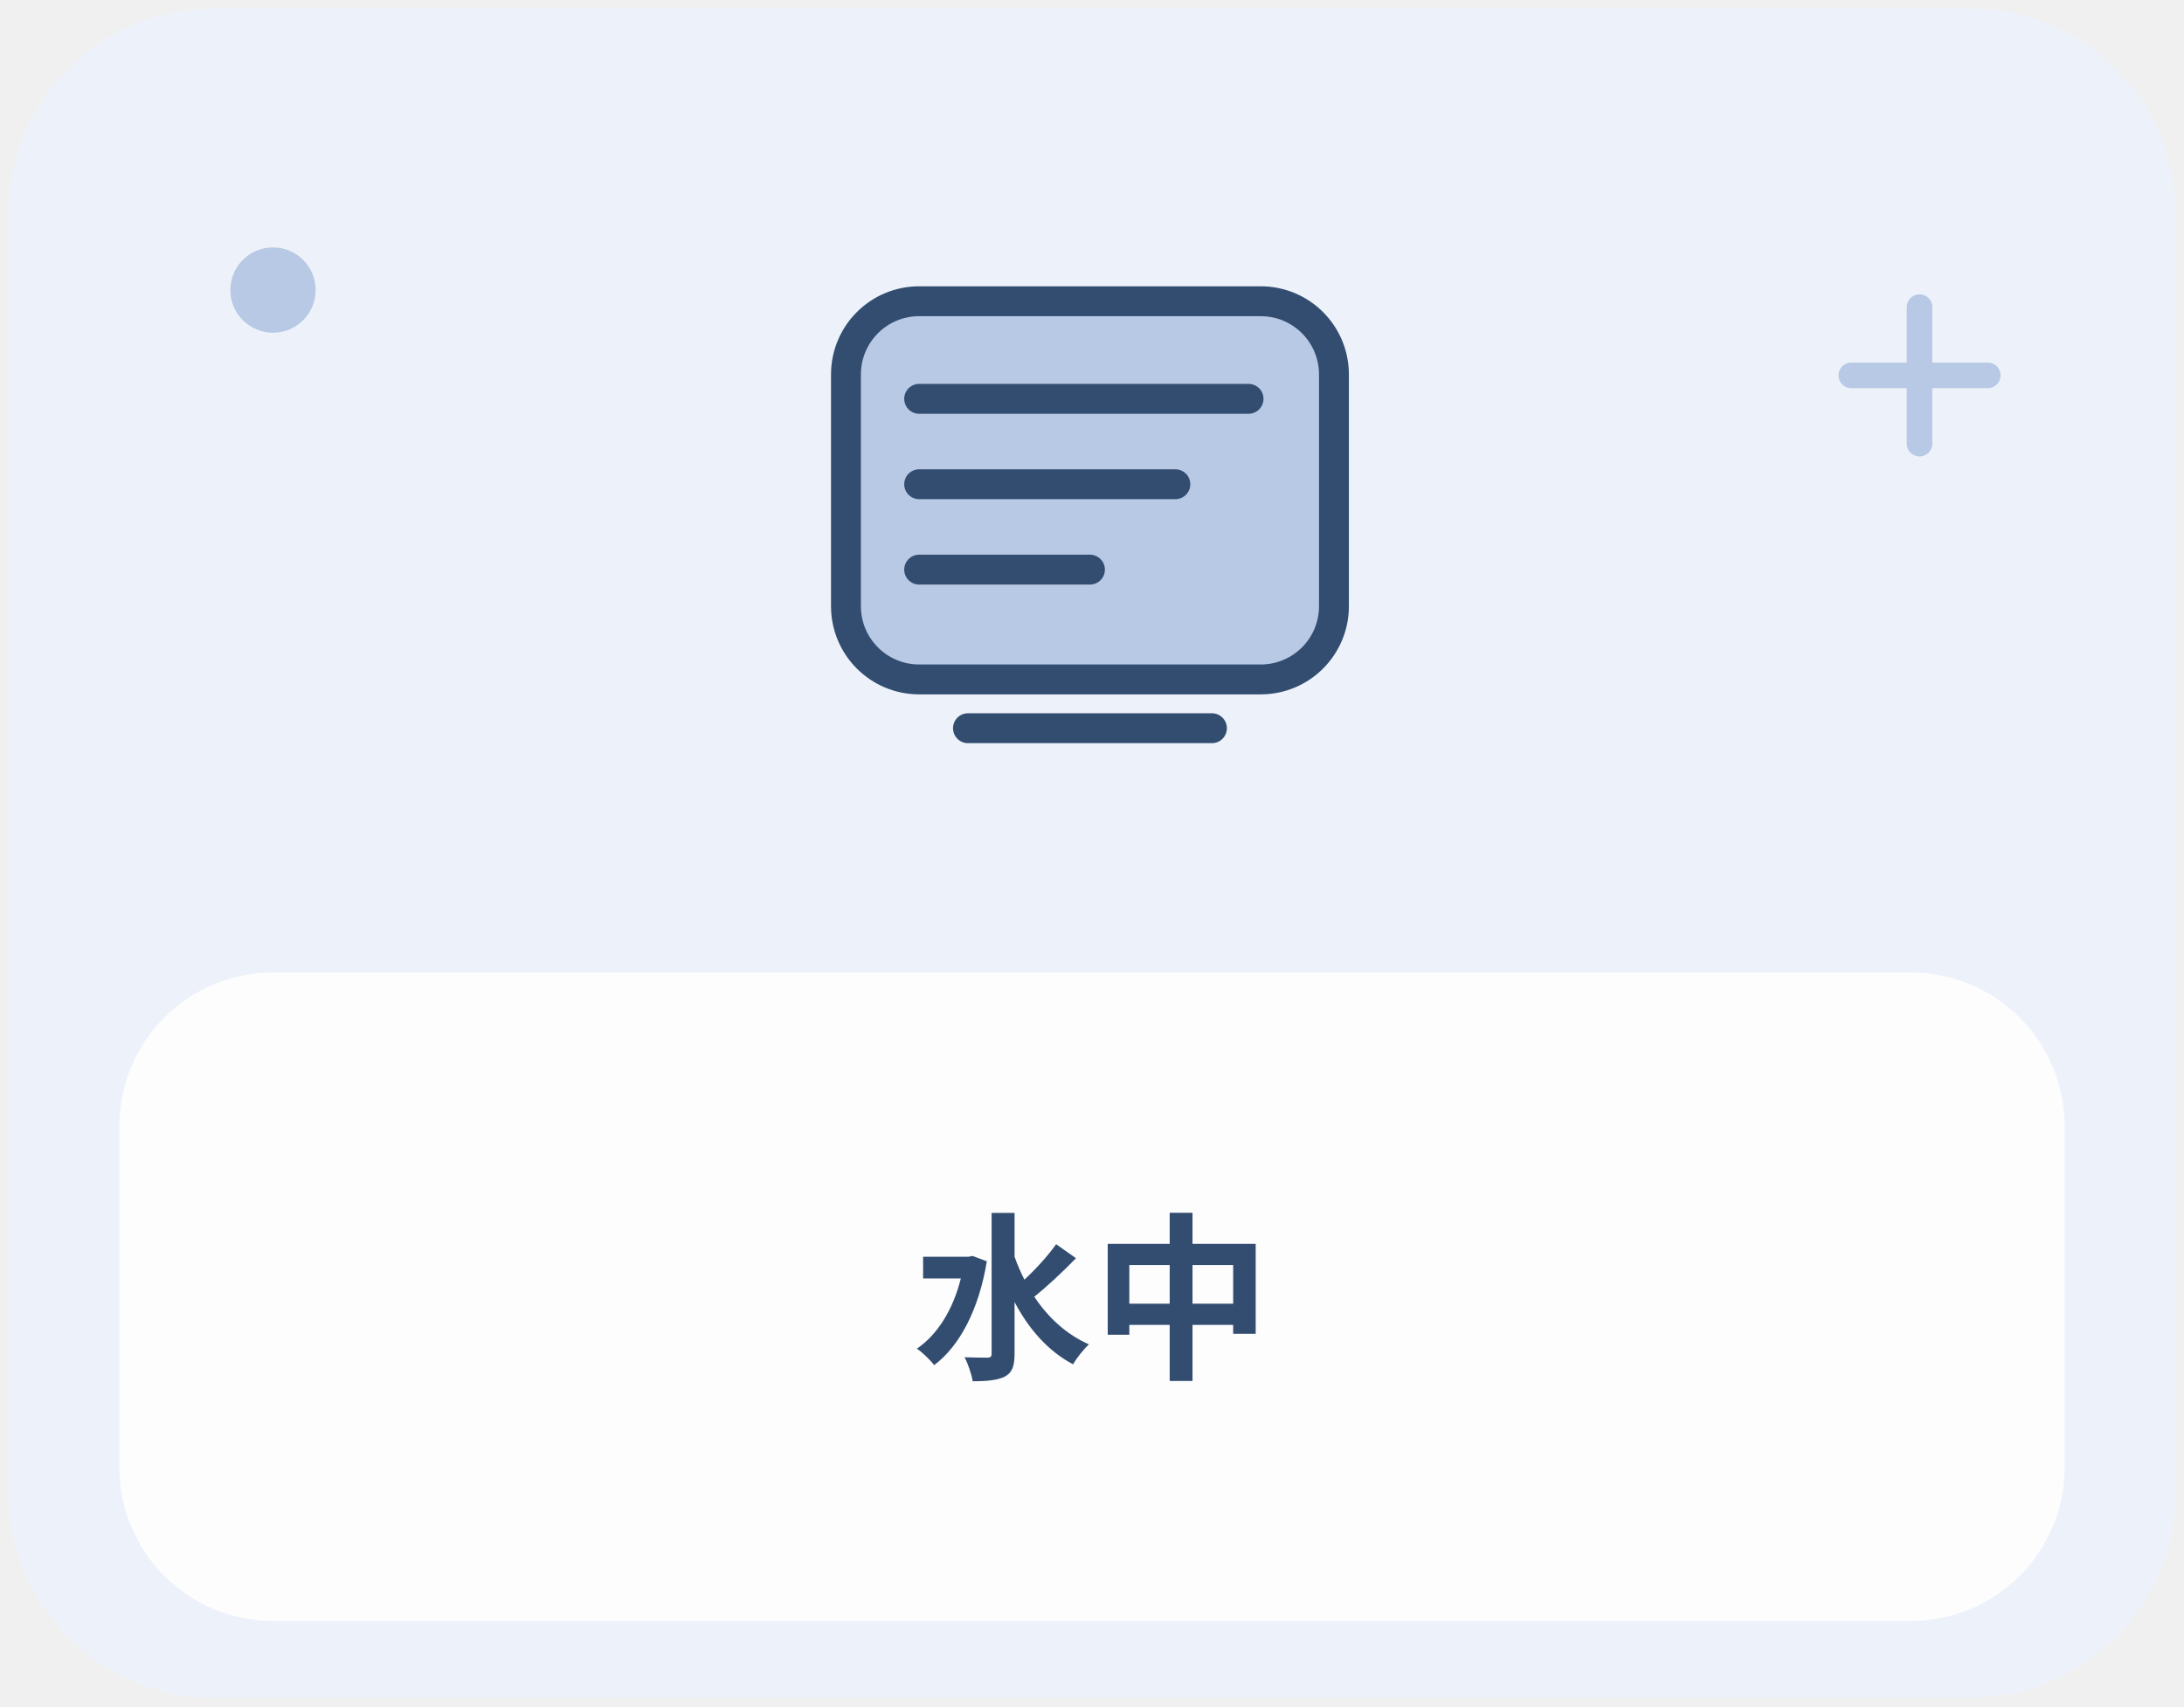
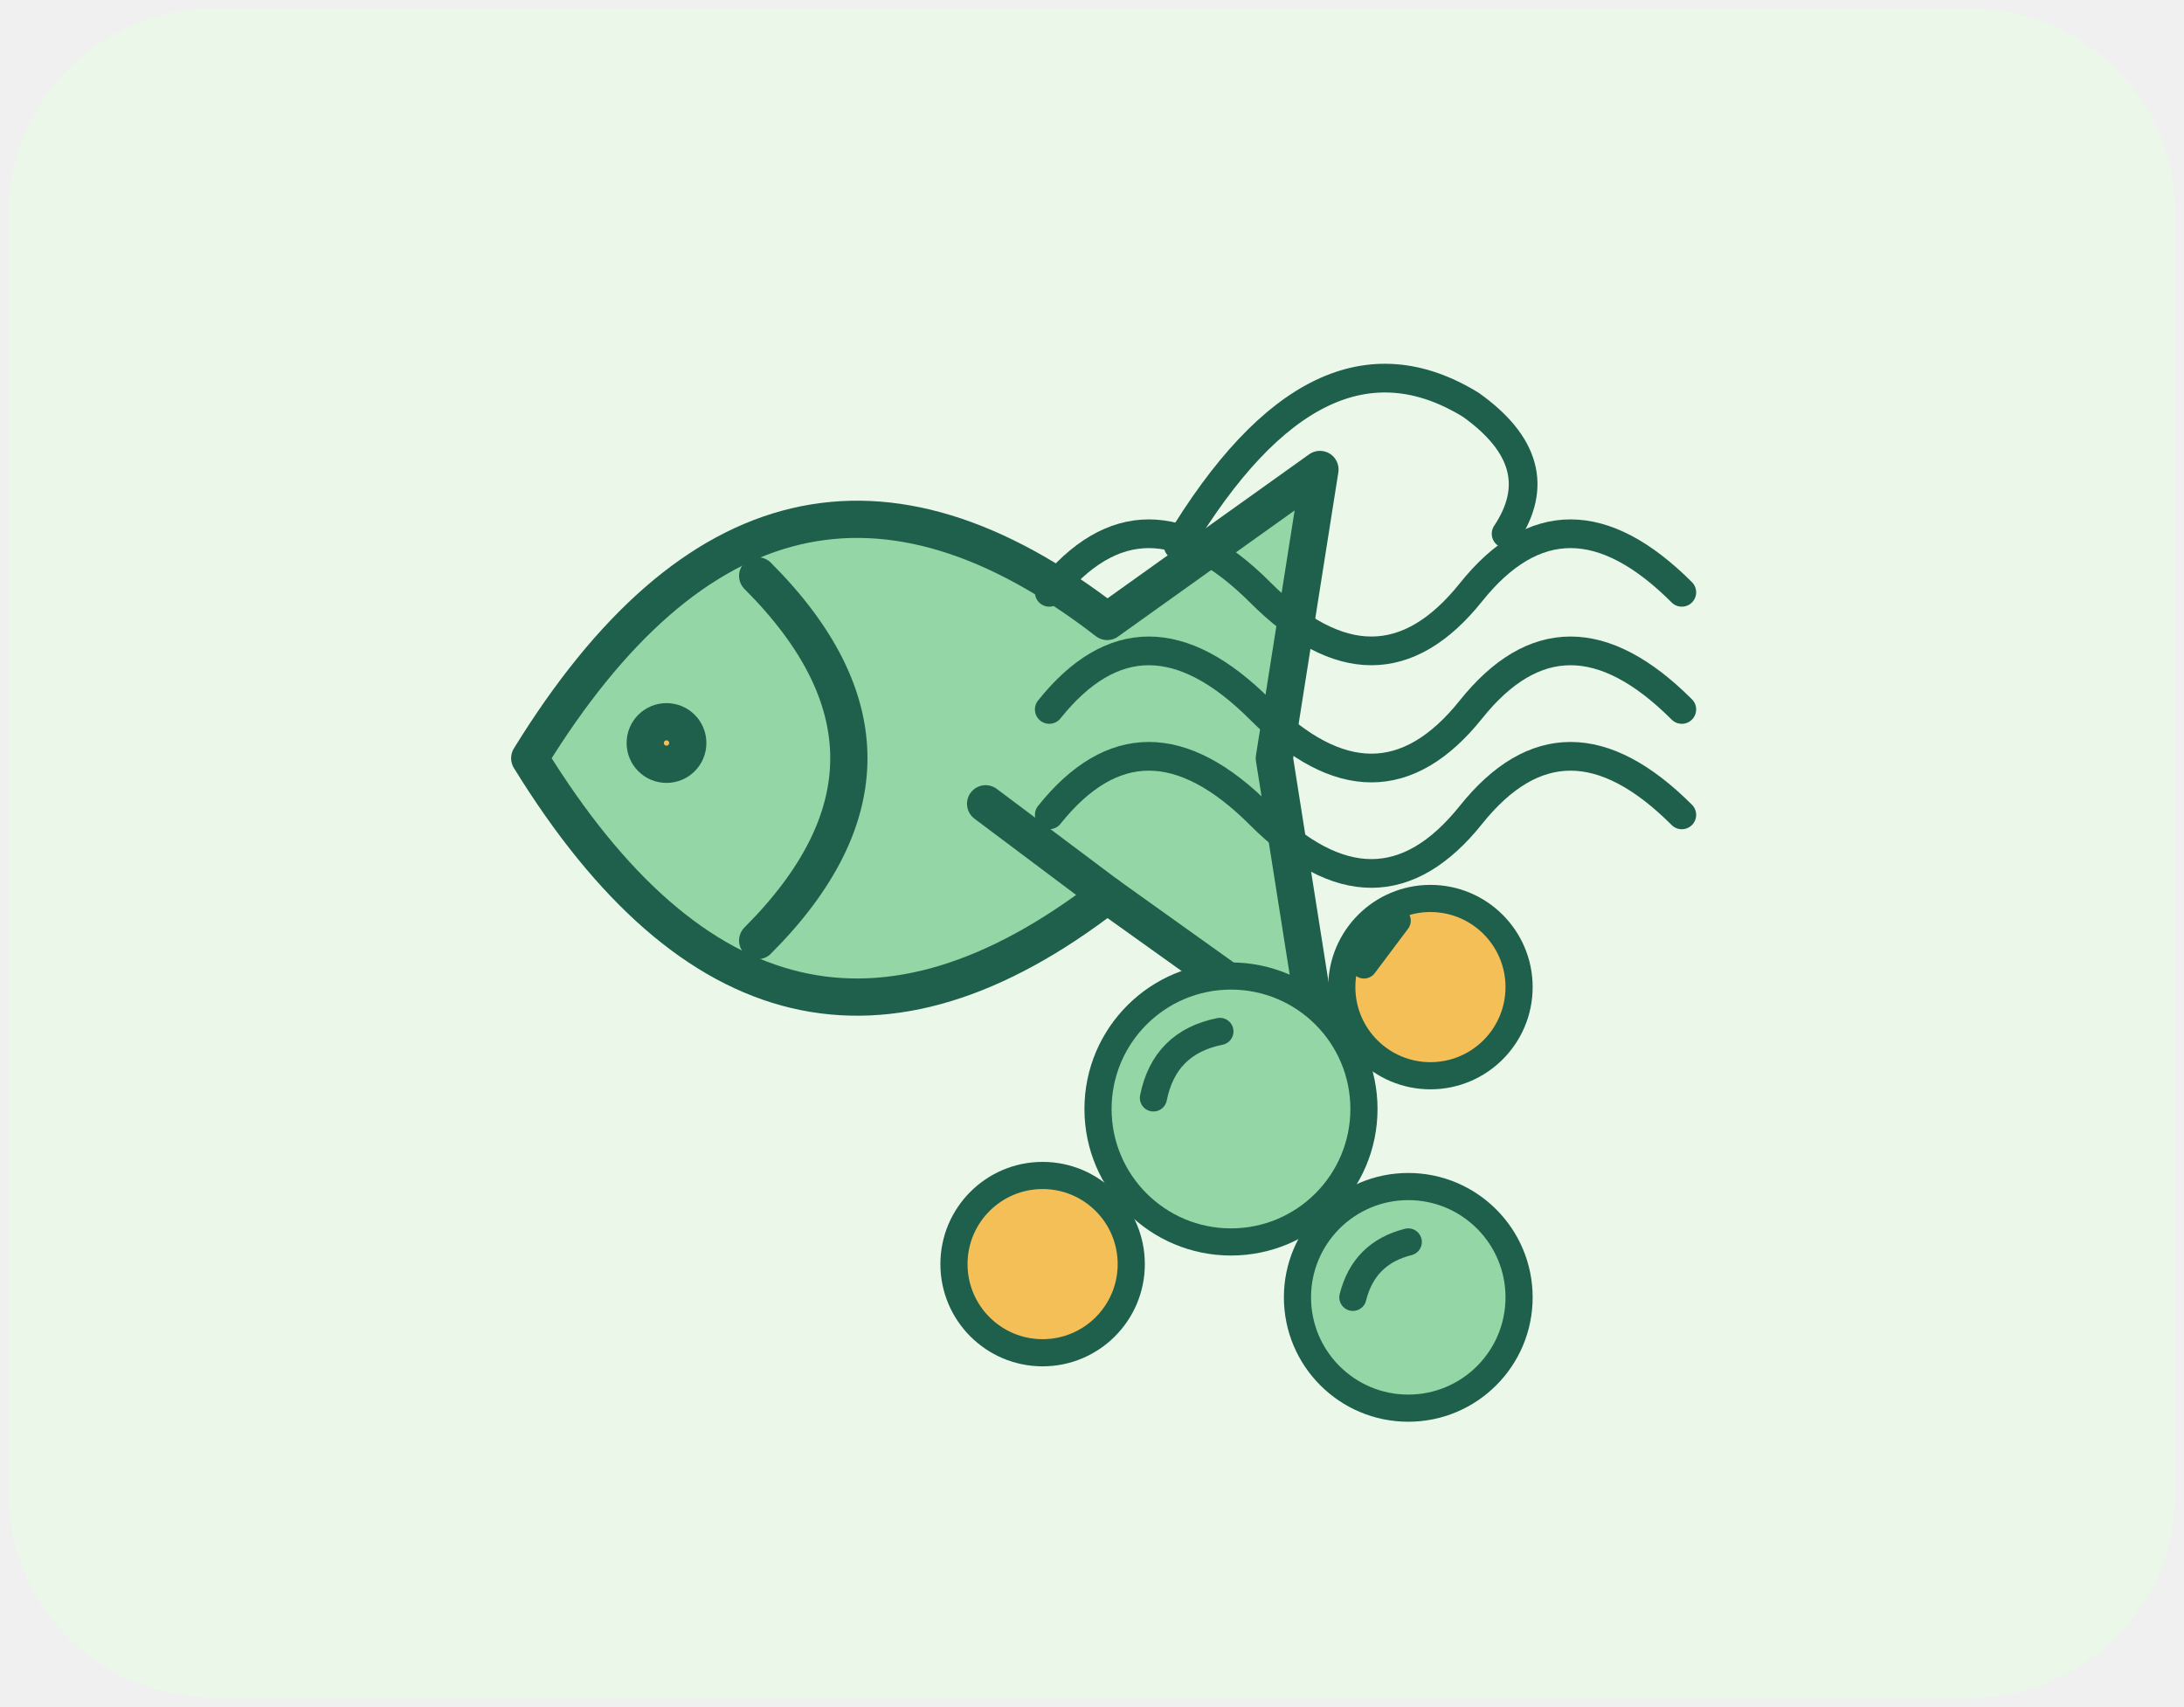
- <svg xmlns="http://www.w3.org/2000/svg" width="256" height="200" viewBox="0 0 256 200" font-family="system-ui,Noto Sans CJK SC,Microsoft YaHei,sans-serif" role="img">
-   <rect x="1" y="1" width="254" height="198" rx="24" fill="#edf2fa" />
-   <circle cx="32" cy="34" r="5" fill="#b7c9e4" />
-   <path d="M225 36v16m-8-8h16" stroke="#b7c9e4" stroke-width="3" stroke-linecap="round" />
-   <g transform="translate(82 11) scale(1.43)" stroke="#334d70" stroke-width="2.45" stroke-linecap="round" stroke-linejoin="round" fill="none">
-     <rect x="12" y="17" width="40" height="31" rx="6" fill="#b7c9e4" />
-     <path d="M18 25h27m-27 7h21m-21 7h14M22 52h20" fill="none" />
+ <svg xmlns="http://www.w3.org/2000/svg" width="256" height="200" viewBox="0 0 256 200" font-family="system-ui,sans-serif" role="img">
+   <rect x="1" y="1" width="254" height="198" rx="24" fill="#eaf7e9" />
+   <g transform="translate(52 20) scale(2.375)" stroke="#1e604b" stroke-width="2.45" stroke-linecap="round" stroke-linejoin="round" fill="none">
+     <g transform="translate(-1 5) scale(0.75)">
+       <path d="M7 32q16-26 38-9l14-10-3 19 3 19-14-10Q23 58 7 32z" fill="#95d6a6" />
+       <path d="M22 20q12 12 0 24m15-9 8 6" fill="none" />
+       <ellipse cx="16" cy="31" rx="1.4" ry="1.4" fill="#f5bf58" />
+     </g>
+     <g transform="translate(27 0) scale(0.578125)">
+       <path d="M5 36q8-10 18 0t18 0 18 0M5 46q8-10 18 0t18 0 18 0M5 55q8-10 18 0t18 0 18 0" fill="none" />
+       <path d="M16 32q12-20 25-12 7 5 3 11" fill="none" />
+     </g>
+     <g transform="translate(23 31) scale(0.546875)">
+       <ellipse cx="29" cy="28" rx="12" ry="12" fill="#95d6a6" />
+       <ellipse cx="47" cy="17" rx="8" ry="8" fill="#f5bf58" />
+       <ellipse cx="12" cy="42" rx="8" ry="8" fill="#f5bf58" />
+       <ellipse cx="45" cy="45" rx="10" ry="10" fill="#95d6a6" />
+       <path d="M22 27q1-5 6-6m13-6 3-4m-4 34q1-4 5-5" fill="none" />
+     </g>
  </g>
-   <rect x="14" y="114" width="228" height="76" rx="18" fill="#fff" opacity=".87" />
-   <text x="128" y="160" fill="#334d70" font-size="21" font-weight="700" text-anchor="middle">水中</text>
</svg>
